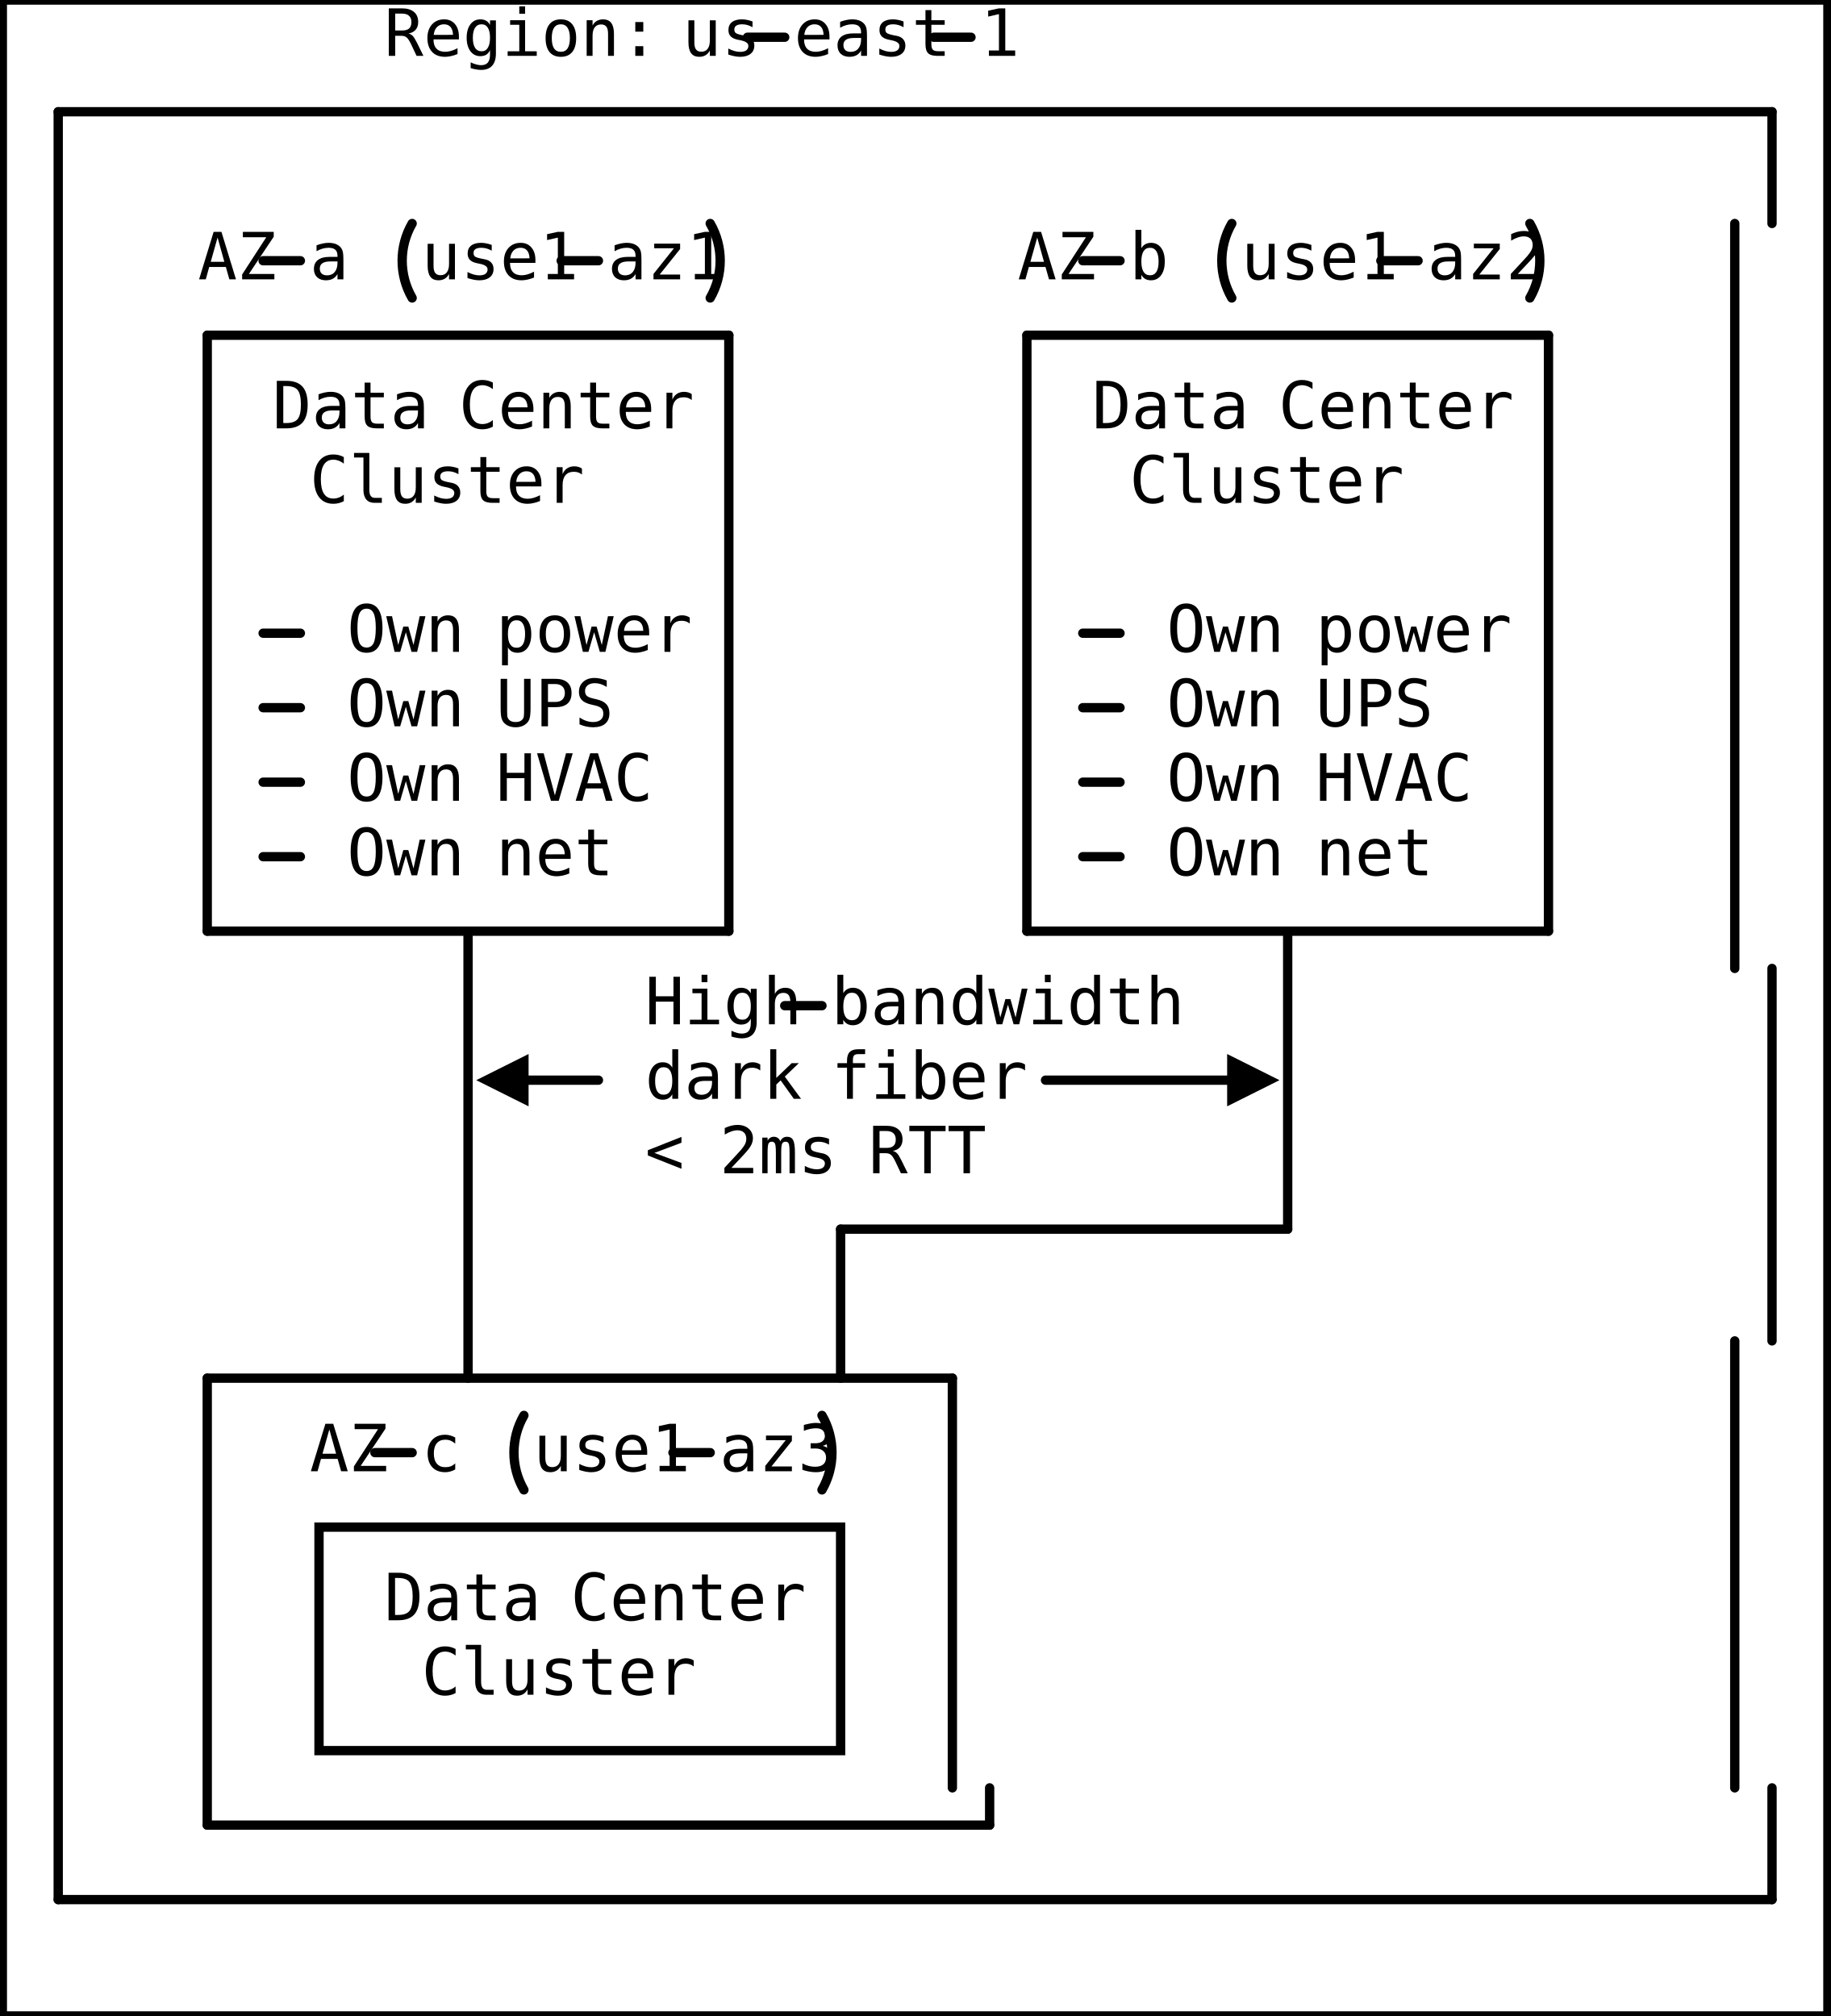
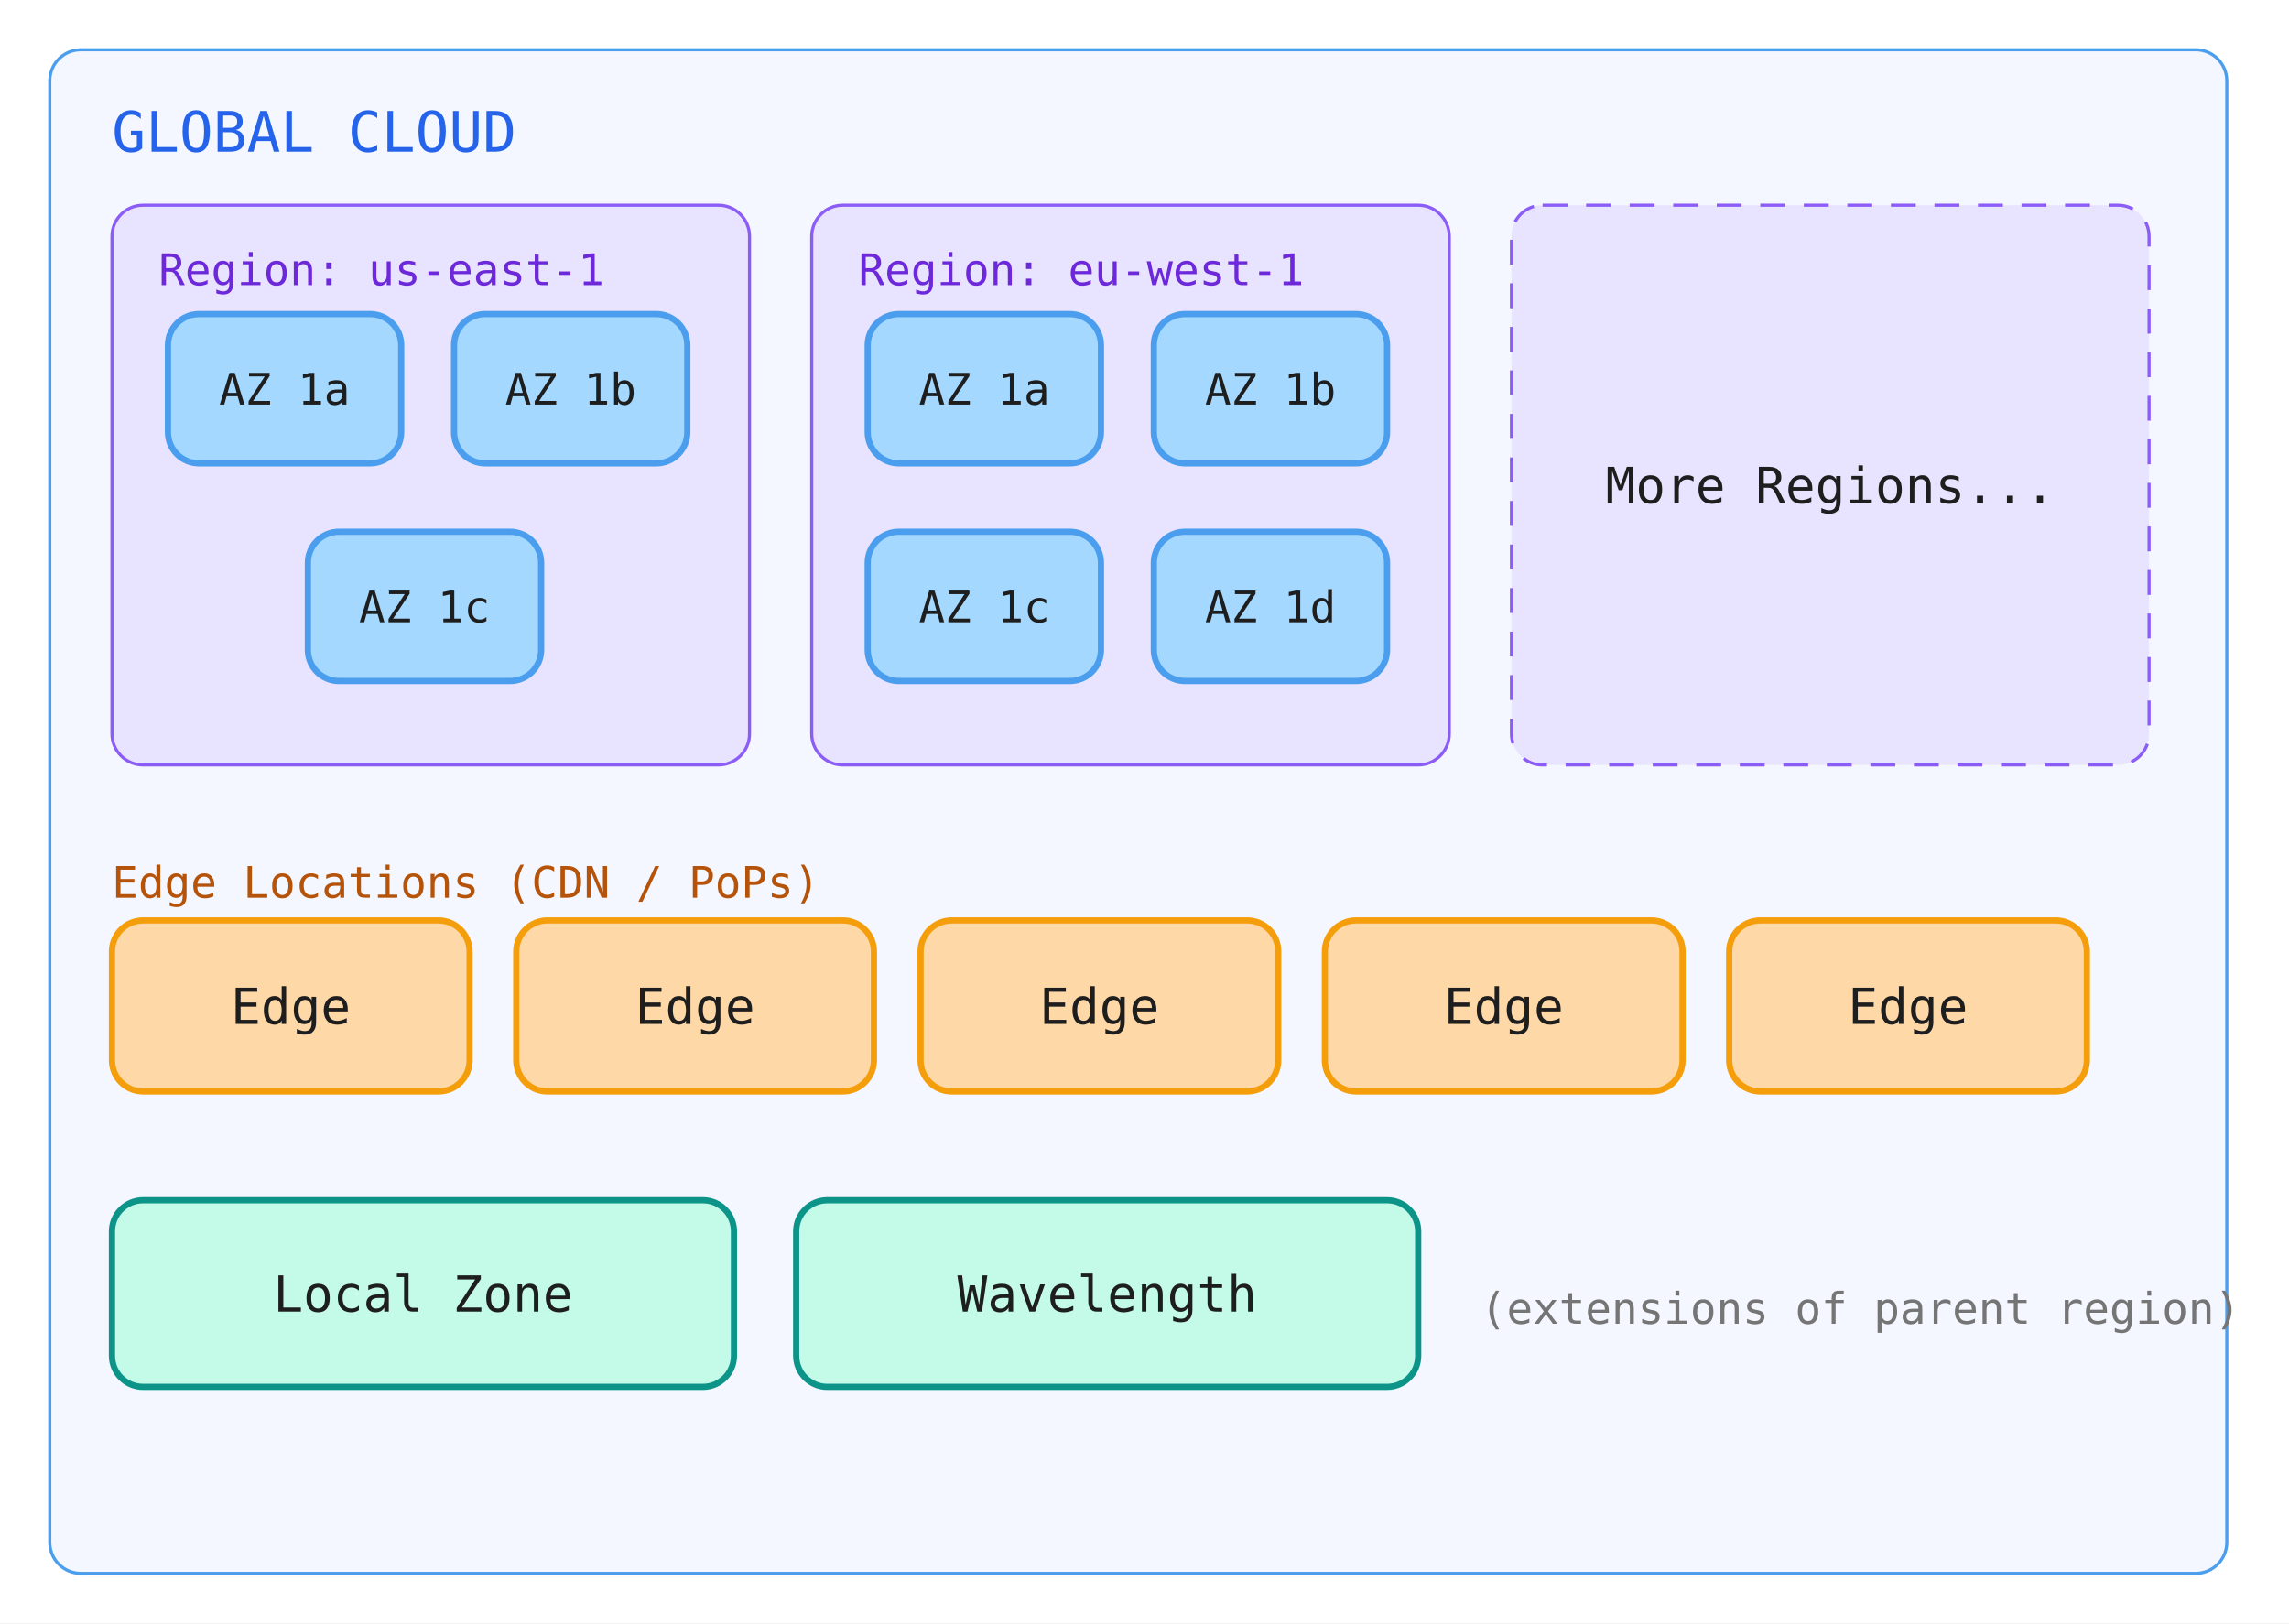
- <svg xmlns="http://www.w3.org/2000/svg" width="392" height="432" style="background:#ffffff;border:1px solid #e5e5e5;border-radius:8px;max-width:100%;height:auto">
-   <rect x="0" y="0" width="100%" height="100%" fill="#ffffff" />
-   <style>
-         line, path, circle, rect, polygon{stroke:black;stroke-width:2;stroke-opacity:1;fill-opacity:1;stroke-linecap:round;stroke-linejoin:miter;}text{font-family:Iosevka Fixed, monospace;font-size:14px;}rect.backdrop{stroke:none;fill:transparent;}.broken{stroke-dasharray:8;}.filled{fill:black;}.bg_filled{fill:transparent;}.nofill{fill:transparent;}.end_marked_arrow{marker-end:url(#arrow);}.start_marked_arrow{marker-start:url(#arrow);}.end_marked_diamond{marker-end:url(#diamond);}.start_marked_diamond{marker-start:url(#diamond);}.end_marked_circle{marker-end:url(#circle);}.start_marked_circle{marker-start:url(#circle);}.end_marked_open_circle{marker-end:url(#open_circle);}.start_marked_open_circle{marker-start:url(#open_circle);}.end_marked_big_open_circle{marker-end:url(#big_open_circle);}.start_marked_big_open_circle{marker-start:url(#big_open_circle);}
-         
-         
-     </style>
-   <defs>
-     <marker id="arrow" viewBox="-2 -2 8 8" refX="4" refY="2" markerWidth="7" markerHeight="7" orient="auto-start-reverse">
-       <polygon points="0,0 0,4 4,2 0,0" />
-     </marker>
-     <marker id="diamond" viewBox="-2 -2 8 8" refX="4" refY="2" markerWidth="7" markerHeight="7" orient="auto-start-reverse">
-       <polygon points="0,2 2,0 4,2 2,4 0,2" />
-     </marker>
-     <marker id="circle" viewBox="0 0 8 8" refX="4" refY="4" markerWidth="7" markerHeight="7" orient="auto-start-reverse">
-       <circle cx="4" cy="4" r="2" class="filled" />
-     </marker>
-     <marker id="open_circle" viewBox="0 0 8 8" refX="4" refY="4" markerWidth="7" markerHeight="7" orient="auto-start-reverse">
-       <circle cx="4" cy="4" r="2" class="bg_filled" />
-     </marker>
-     <marker id="big_open_circle" viewBox="0 0 8 8" refX="4" refY="4" markerWidth="7" markerHeight="7" orient="auto-start-reverse">
-       <circle cx="4" cy="4" r="3" class="bg_filled" />
-     </marker>
-   </defs>
-   <rect class="backdrop" x="0" y="0" width="392" height="432" />
-   <rect x="68" y="328" width="112" height="48" class="solid nofill" rx="0" />
-   <text x="82" y="348">Data</text>
-   <text x="122" y="348">Center</text>
-   <text x="90" y="364">Cluster</text>
-   <text x="82" y="12">Region:</text>
-   <text x="146" y="12">us</text>
-   <line x1="160" y1="8" x2="168" y2="8" class="solid" />
-   <text x="170" y="12">east</text>
-   <line x1="200" y1="8" x2="208" y2="8" class="solid" />
-   <text x="210" y="12">1</text>
-   <text x="42" y="60">AZ</text>
-   <line x1="56" y1="56" x2="64" y2="56" class="solid" />
-   <text x="66" y="60">a</text>
-   <path d="M 88,48 A 16,16 0,0,0 88,64" class="nofill" />
-   <text x="90" y="60">use1</text>
-   <line x1="120" y1="56" x2="128" y2="56" class="solid" />
-   <text x="130" y="60">az1</text>
-   <path d="M 152,48 A 16,16 0,0,1 152,64" class="nofill" />
-   <text x="218" y="60">AZ</text>
-   <line x1="232" y1="56" x2="240" y2="56" class="solid" />
-   <text x="242" y="60">b</text>
-   <path d="M 264,48 A 16,16 0,0,0 264,64" class="nofill" />
-   <text x="266" y="60">use1</text>
-   <line x1="296" y1="56" x2="304" y2="56" class="solid" />
-   <text x="306" y="60">az2</text>
-   <path d="M 328,48 A 16,16 0,0,1 328,64" class="nofill" />
-   <line x1="372" y1="48" x2="372" y2="208" class="solid" />
-   <text x="58" y="92">Data</text>
-   <text x="98" y="92">Center</text>
-   <text x="234" y="92">Data</text>
-   <text x="274" y="92">Center</text>
-   <text x="66" y="108">Cluster</text>
-   <text x="242" y="108">Cluster</text>
-   <line x1="56" y1="136" x2="64" y2="136" class="solid" />
-   <text x="74" y="140">Own</text>
-   <text x="106" y="140">power</text>
-   <line x1="232" y1="136" x2="240" y2="136" class="solid" />
-   <text x="250" y="140">Own</text>
-   <text x="282" y="140">power</text>
-   <line x1="56" y1="152" x2="64" y2="152" class="solid" />
-   <text x="74" y="156">Own</text>
-   <text x="106" y="156">UPS</text>
-   <line x1="232" y1="152" x2="240" y2="152" class="solid" />
-   <text x="250" y="156">Own</text>
-   <text x="282" y="156">UPS</text>
-   <line x1="56" y1="168" x2="64" y2="168" class="solid" />
-   <text x="74" y="172">Own</text>
-   <text x="106" y="172">HVAC</text>
-   <line x1="232" y1="168" x2="240" y2="168" class="solid" />
-   <text x="250" y="172">Own</text>
-   <text x="282" y="172">HVAC</text>
-   <line x1="56" y1="184" x2="64" y2="184" class="solid" />
-   <text x="74" y="188">Own</text>
-   <text x="106" y="188">net</text>
-   <line x1="232" y1="184" x2="240" y2="184" class="solid" />
-   <text x="250" y="188">Own</text>
-   <text x="282" y="188">net</text>
-   <text x="138" y="220">High</text>
-   <line x1="168" y1="216" x2="176" y2="216" class="solid" />
-   <text x="178" y="220">bandwidth</text>
-   <line x1="380" y1="208" x2="380" y2="288" class="solid" />
-   <text x="138" y="236">dark</text>
-   <text x="178" y="236">fiber</text>
-   <text x="138" y="252">&lt;</text>
-   <text x="154" y="252">2ms</text>
-   <text x="186" y="252">RTT</text>
-   <line x1="372" y1="288" x2="372" y2="384" class="solid" />
-   <text x="66" y="316">AZ</text>
-   <line x1="80" y1="312" x2="88" y2="312" class="solid" />
-   <text x="90" y="316">c</text>
-   <path d="M 112,304 A 16,16 0,0,0 112,320" class="nofill" />
-   <text x="114" y="316">use1</text>
-   <line x1="144" y1="312" x2="152" y2="312" class="solid" />
-   <text x="154" y="316">az3</text>
-   <path d="M 176,304 A 16,16 0,0,1 176,320" class="nofill" />
-   <g>
-     <line x1="12" y1="24" x2="380" y2="24" class="solid" />
-     <line x1="12" y1="24" x2="12" y2="408" class="solid" />
-     <line x1="380" y1="24" x2="380" y2="48" class="solid" />
-     <line x1="380" y1="384" x2="380" y2="408" class="solid" />
-     <line x1="12" y1="408" x2="380" y2="408" class="solid" />
-   </g>
-   <g>
-     <line x1="44" y1="72" x2="156" y2="72" class="solid" />
-     <line x1="44" y1="72" x2="44" y2="200" class="solid" />
-     <line x1="156" y1="72" x2="156" y2="200" class="solid" />
-     <line x1="44" y1="200" x2="156" y2="200" class="solid" />
-     <line x1="100" y1="200" x2="100" y2="296" class="solid" />
-     <line x1="220" y1="72" x2="332" y2="72" class="solid" />
-     <line x1="220" y1="72" x2="220" y2="200" class="solid" />
-     <line x1="332" y1="72" x2="332" y2="200" class="solid" />
-     <line x1="220" y1="200" x2="332" y2="200" class="solid" />
-     <line x1="276" y1="200" x2="276" y2="264" class="solid" />
-     <line x1="180" y1="264" x2="276" y2="264" class="solid" />
-     <line x1="180" y1="264" x2="180" y2="296" class="solid" />
-     <line x1="44" y1="296" x2="204" y2="296" class="solid" />
-     <line x1="44" y1="296" x2="44" y2="392" class="solid" />
-     <line x1="204" y1="296" x2="204" y2="384" class="solid" />
-     <line x1="44" y1="392" x2="212" y2="392" class="solid" />
-     <line x1="212" y1="384" x2="212" y2="392" class="solid" />
-   </g>
-   <g>
-     <polygon points="112,228 104,232 112,236" class="filled" />
-     <line x1="112" y1="232" x2="128" y2="232" class="solid" />
-   </g>
-   <g>
-     <line x1="224" y1="232" x2="264" y2="232" class="solid" />
-     <polygon points="264,228 272,232 264,236" class="filled" />
-   </g>
+ <svg xmlns="http://www.w3.org/2000/svg" viewBox="0 0 736 522" width="736" height="522" style="background:#ffffff;border:1px solid #e5e5e5;border-radius:8px;max-width:100%;height:auto;font-family:Iosevka Fixed,ui-monospace,monospace">
+   <rect x="0" y="0" width="736" height="522" fill="#ffffff" />
+   <rect x="16" y="16" width="700" height="490" rx="10" fill="#dbe4ff" fill-opacity="0.3" stroke="#4a9eed" stroke-width="1" />
+   <text x="36" y="48.8" font-size="18" fill="#2563eb" text-anchor="start" dominant-baseline="auto">GLOBAL CLOUD</text>
+   <rect x="36" y="66" width="205" height="180" rx="10" fill="#d0bfff" fill-opacity="0.35" stroke="#8b5cf6" stroke-width="1" />
+   <text x="51" y="91.7" font-size="14" fill="#6d28d9" text-anchor="start" dominant-baseline="auto">Region: us-east-1</text>
+   <rect x="54" y="101" width="75" height="48" rx="10" fill="#a5d8ff" fill-opacity="1.0" stroke="#4a9eed" stroke-width="2" />
+   <text x="91.5" y="130.1" font-size="14" fill="#1e1e1e" text-anchor="middle" dominant-baseline="auto">AZ 1a</text>
+   <rect x="146" y="101" width="75" height="48" rx="10" fill="#a5d8ff" fill-opacity="1.0" stroke="#4a9eed" stroke-width="2" />
+   <text x="183.5" y="130.1" font-size="14" fill="#1e1e1e" text-anchor="middle" dominant-baseline="auto">AZ 1b</text>
+   <rect x="99" y="171" width="75" height="48" rx="10" fill="#a5d8ff" fill-opacity="1.0" stroke="#4a9eed" stroke-width="2" />
+   <text x="136.5" y="200.1" font-size="14" fill="#1e1e1e" text-anchor="middle" dominant-baseline="auto">AZ 1c</text>
+   <rect x="261" y="66" width="205" height="180" rx="10" fill="#d0bfff" fill-opacity="0.35" stroke="#8b5cf6" stroke-width="1" />
+   <text x="276" y="91.7" font-size="14" fill="#6d28d9" text-anchor="start" dominant-baseline="auto">Region: eu-west-1</text>
+   <rect x="279" y="101" width="75" height="48" rx="10" fill="#a5d8ff" fill-opacity="1.0" stroke="#4a9eed" stroke-width="2" />
+   <text x="316.5" y="130.1" font-size="14" fill="#1e1e1e" text-anchor="middle" dominant-baseline="auto">AZ 1a</text>
+   <rect x="371" y="101" width="75" height="48" rx="10" fill="#a5d8ff" fill-opacity="1.0" stroke="#4a9eed" stroke-width="2" />
+   <text x="408.5" y="130.1" font-size="14" fill="#1e1e1e" text-anchor="middle" dominant-baseline="auto">AZ 1b</text>
+   <rect x="279" y="171" width="75" height="48" rx="10" fill="#a5d8ff" fill-opacity="1.0" stroke="#4a9eed" stroke-width="2" />
+   <text x="316.5" y="200.1" font-size="14" fill="#1e1e1e" text-anchor="middle" dominant-baseline="auto">AZ 1c</text>
+   <rect x="371" y="171" width="75" height="48" rx="10" fill="#a5d8ff" fill-opacity="1.0" stroke="#4a9eed" stroke-width="2" />
+   <text x="408.5" y="200.1" font-size="14" fill="#1e1e1e" text-anchor="middle" dominant-baseline="auto">AZ 1d</text>
+   <rect x="486" y="66" width="205" height="180" rx="10" fill="#d0bfff" fill-opacity="0.35" stroke="#8b5cf6" stroke-width="1" stroke-dasharray="8 6" />
+   <text x="588.5" y="161.8" font-size="16" fill="#1e1e1e" text-anchor="middle" dominant-baseline="auto">More Regions...</text>
+   <text x="36" y="288.7" font-size="14" fill="#b45309" text-anchor="start" dominant-baseline="auto">Edge Locations (CDN / PoPs)</text>
+   <rect x="36" y="296" width="115" height="55" rx="10" fill="#ffd8a8" fill-opacity="1.0" stroke="#f59e0b" stroke-width="2" />
+   <text x="93.5" y="329.3" font-size="16" fill="#1e1e1e" text-anchor="middle" dominant-baseline="auto">Edge</text>
+   <rect x="166" y="296" width="115" height="55" rx="10" fill="#ffd8a8" fill-opacity="1.0" stroke="#f59e0b" stroke-width="2" />
+   <text x="223.5" y="329.3" font-size="16" fill="#1e1e1e" text-anchor="middle" dominant-baseline="auto">Edge</text>
+   <rect x="296" y="296" width="115" height="55" rx="10" fill="#ffd8a8" fill-opacity="1.0" stroke="#f59e0b" stroke-width="2" />
+   <text x="353.5" y="329.3" font-size="16" fill="#1e1e1e" text-anchor="middle" dominant-baseline="auto">Edge</text>
+   <rect x="426" y="296" width="115" height="55" rx="10" fill="#ffd8a8" fill-opacity="1.0" stroke="#f59e0b" stroke-width="2" />
+   <text x="483.5" y="329.3" font-size="16" fill="#1e1e1e" text-anchor="middle" dominant-baseline="auto">Edge</text>
+   <rect x="556" y="296" width="115" height="55" rx="10" fill="#ffd8a8" fill-opacity="1.0" stroke="#f59e0b" stroke-width="2" />
+   <text x="613.5" y="329.3" font-size="16" fill="#1e1e1e" text-anchor="middle" dominant-baseline="auto">Edge</text>
+   <rect x="36" y="386" width="200" height="60" rx="10" fill="#c3fae8" fill-opacity="1.0" stroke="#0d9488" stroke-width="2" />
+   <text x="136.0" y="421.8" font-size="16" fill="#1e1e1e" text-anchor="middle" dominant-baseline="auto">Local Zone</text>
+   <rect x="256" y="386" width="200" height="60" rx="10" fill="#c3fae8" fill-opacity="1.0" stroke="#0d9488" stroke-width="2" />
+   <text x="356.0" y="421.8" font-size="16" fill="#1e1e1e" text-anchor="middle" dominant-baseline="auto">Wavelength</text>
+   <text x="476" y="425.7" font-size="14" fill="#757575" text-anchor="start" dominant-baseline="auto">(extensions of parent region)</text>
</svg>
